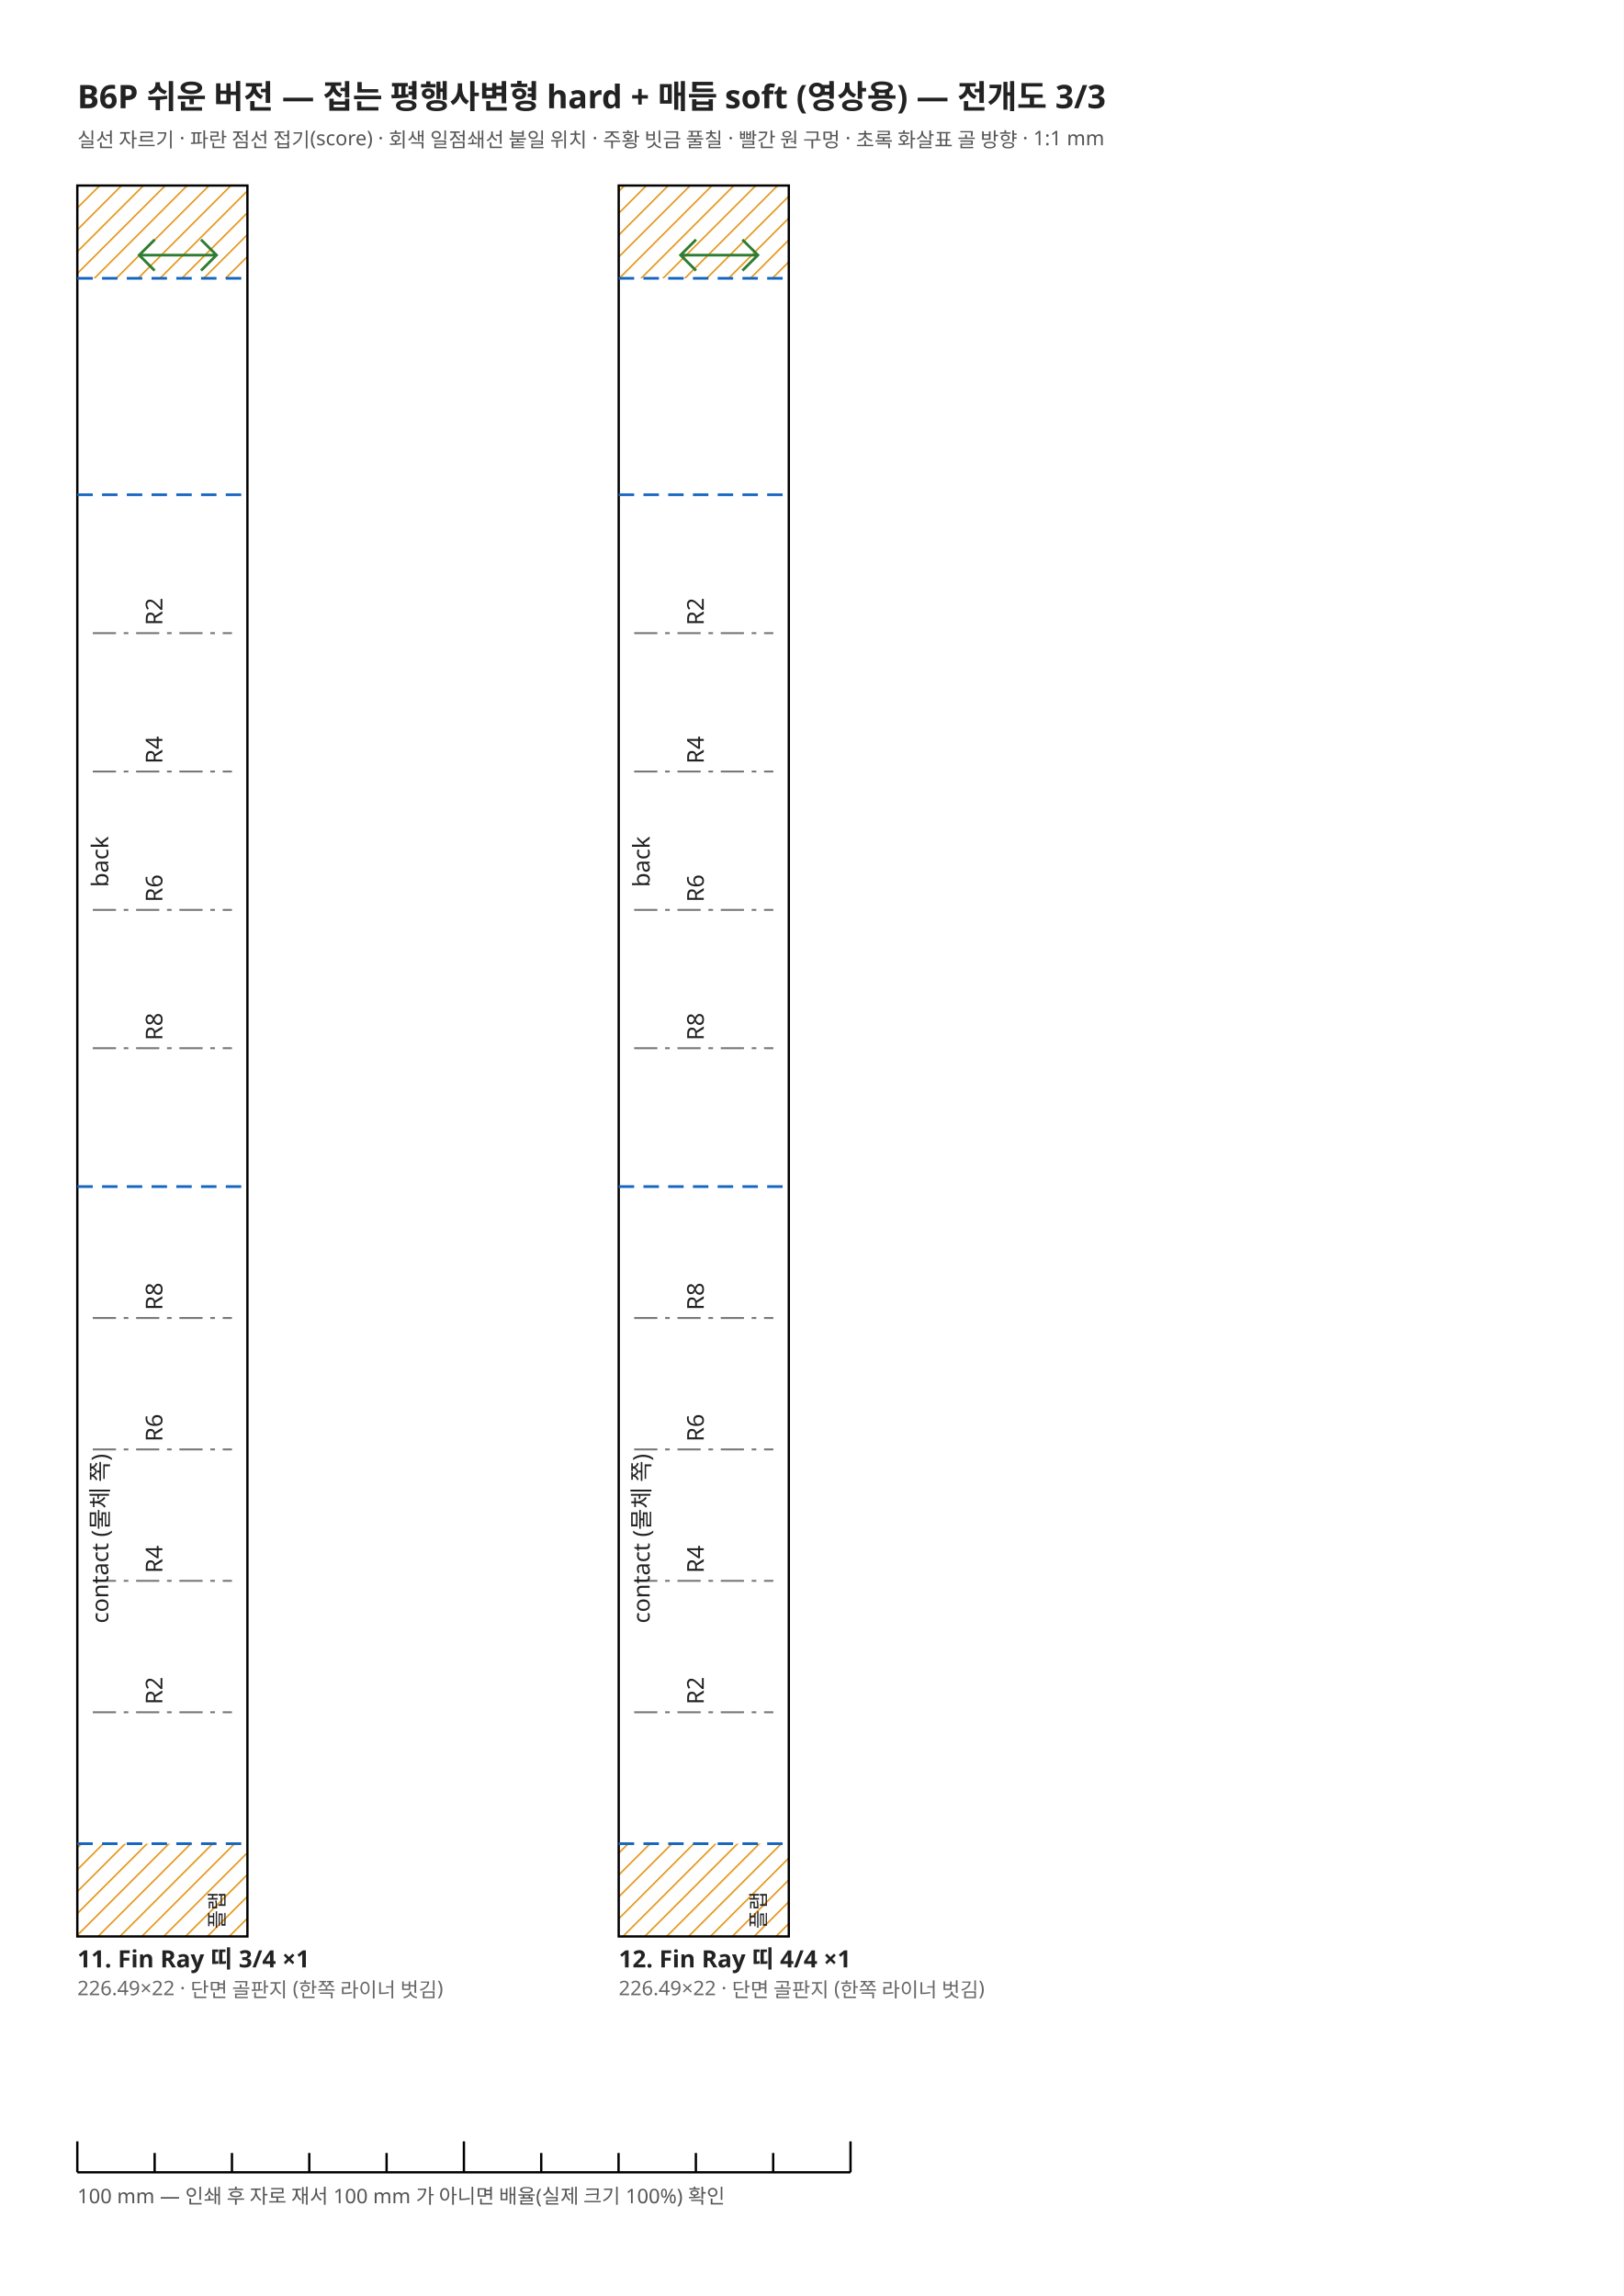
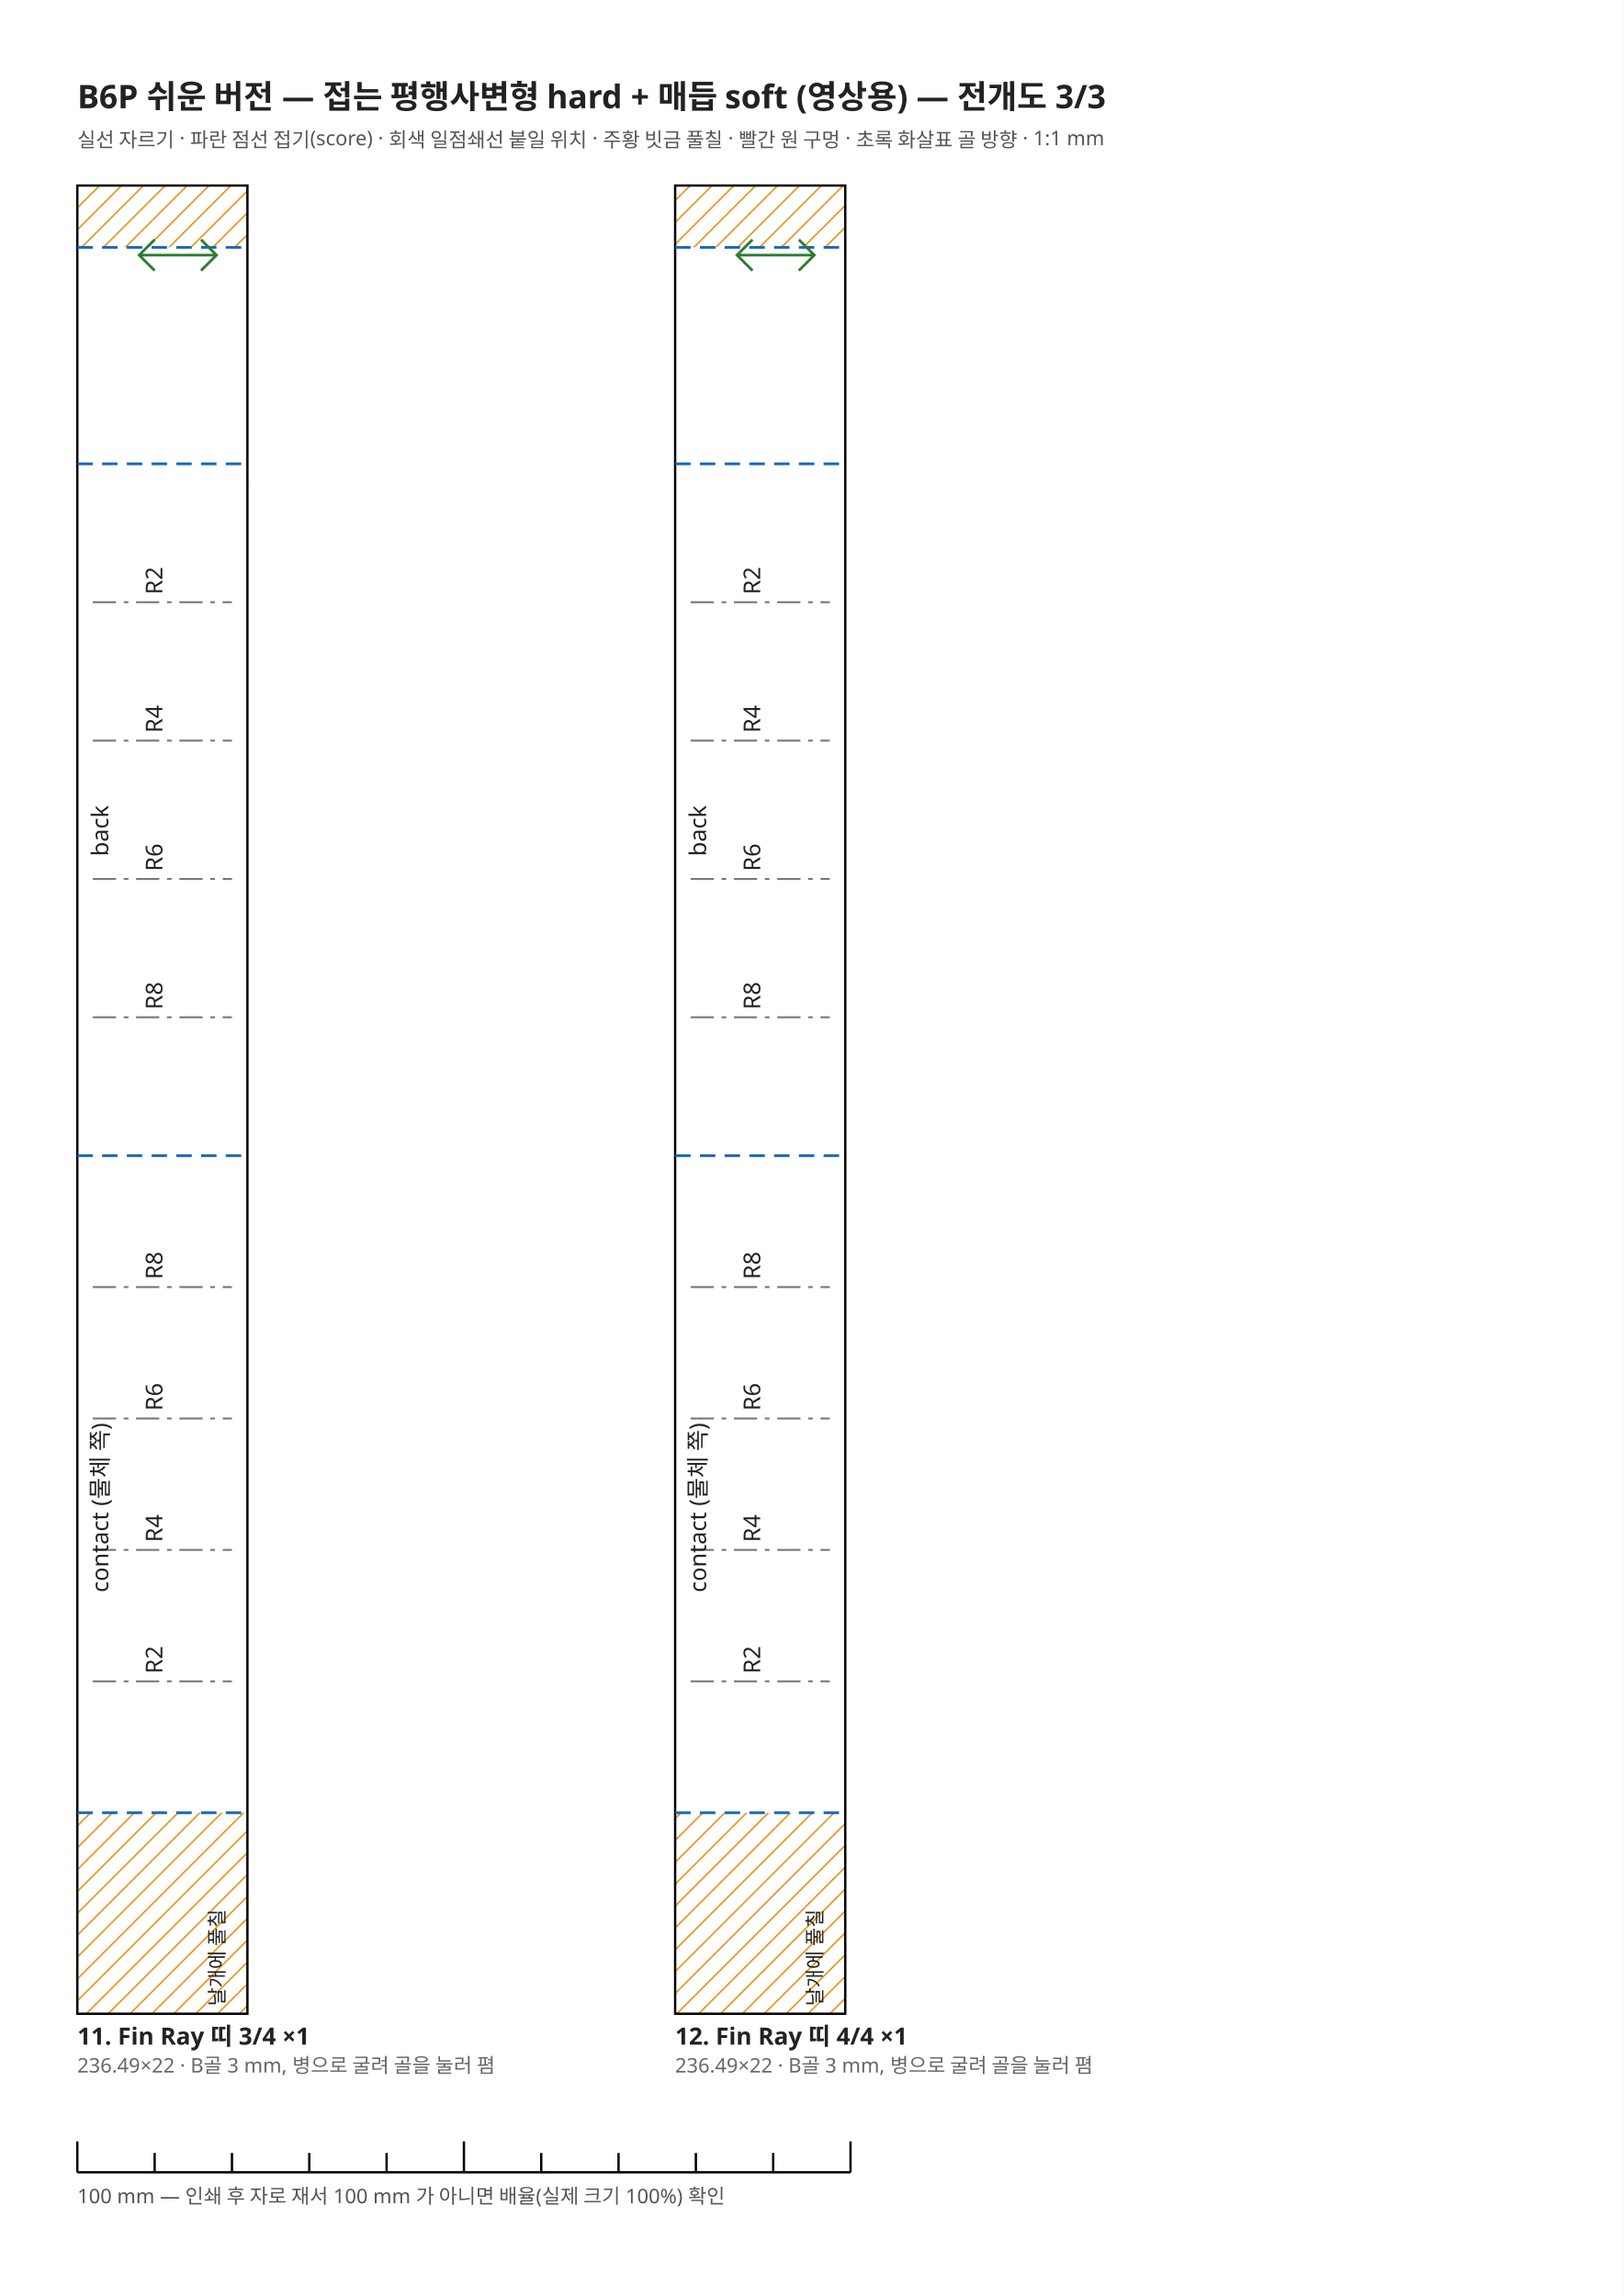
<svg xmlns="http://www.w3.org/2000/svg" width="210mm" height="297mm" viewBox="0 0 210 297">
  <defs>
    <pattern id="hatch" width="2" height="2" patternUnits="userSpaceOnUse" patternTransform="rotate(45)">
      <path d="M0 0V2" stroke="#e08a00" stroke-width=".35" />
    </pattern>
  </defs>
  <style>
.cut{fill:none;stroke:#000;stroke-width:.3}
.score{fill:none;stroke:#1565c0;stroke-width:.35;stroke-dasharray:2 1.2}
.mark{fill:none;stroke:#777;stroke-width:.25;stroke-dasharray:3 1 .6 1}
.glue{fill:url(#hatch);stroke:none}
.hole{fill:none;stroke:#c62828;stroke-width:.3}
.cross{stroke:#c62828;stroke-width:.2}
.flute{fill:none;stroke:#2e7d32;stroke-width:.35}
text{font-family:"WenQuanYi Zen Hei","IBM Plex Sans KR","Apple SD Gothic Neo","Malgun Gothic",sans-serif;fill:#222}
.lbl{font-size:3.1px;font-weight:bold}.dim{font-size:2.6px;fill:#666}
.hdr{font-size:4.2px;font-weight:bold}.small{font-size:2.6px;fill:#555}
</style>
  <rect width="210" height="297" fill="#fff" />
  <text class="hdr" x="10" y="14">B6P 쉬운 버전 — 접는 평행사변형 hard + 매듭 soft (영상용) — 전개도 3/3</text>
  <text class="small" x="10" y="19">실선 자르기 · 파란 점선 접기(score) · 회색 일점쇄선 붙일 위치 · 주황 빗금 풀칠 · 빨간 원 구멍 · 초록 화살표 골 방향 · 1:1 mm</text>
-   <polygon class="glue" points="10,250.49 10,238.49 32,238.49 32,250.49" />
-   <polygon class="glue" points="10,36 10,24 32,24 32,36" />
-   <polygon class="cut" points="10,250.49 10,24 32,24 32,250.49" />
-   <polyline class="score" points="10,238.49 32,238.49" />
-   <polyline class="score" points="10,153.49 32,153.49" />
-   <polyline class="score" points="10,64 32,64" />
-   <polyline class="score" points="10,36 32,36" />
-   <polyline class="mark" points="12,221.49 30,221.49" />
-   <polyline class="mark" points="12,81.9 30,81.9" />
-   <polyline class="mark" points="12,204.49 30,204.49" />
-   <polyline class="mark" points="12,99.8 30,99.8" />
-   <polyline class="mark" points="12,187.49 30,187.49" />
-   <polyline class="mark" points="12,117.7 30,117.7" />
-   <polyline class="mark" points="12,170.49 30,170.49" />
-   <polyline class="mark" points="12,135.59 30,135.59" />
-   <text x="21" y="220.49" font-size="3" transform="rotate(-90 21 220.49)">R2</text>
-   <text x="21" y="80.9" font-size="3" transform="rotate(-90 21 80.9)">R2</text>
-   <text x="21" y="203.49" font-size="3" transform="rotate(-90 21 203.49)">R4</text>
-   <text x="21" y="98.8" font-size="3" transform="rotate(-90 21 98.8)">R4</text>
-   <text x="21" y="186.49" font-size="3" transform="rotate(-90 21 186.49)">R6</text>
-   <text x="21" y="116.7" font-size="3" transform="rotate(-90 21 116.7)">R6</text>
-   <text x="21" y="169.49" font-size="3" transform="rotate(-90 21 169.49)">R8</text>
-   <text x="21" y="134.59" font-size="3" transform="rotate(-90 21 134.59)">R8</text>
-   <text x="14" y="209.99" font-size="3" transform="rotate(-90 14 209.99)">contact (물체 쪽)</text>
-   <text x="14" y="114.75" font-size="3" transform="rotate(-90 14 114.75)">back</text>
-   <text x="29" y="249.49" font-size="2.6" transform="rotate(-90 29 249.49)">플랩</text>
+   <polygon class="glue" points="10,260.49 10,234.49 32,234.49 32,260.49" />
+   <polygon class="glue" points="10,32 10,24 32,24 32,32" />
+   <polygon class="cut" points="10,260.49 10,24 32,24 32,260.49" />
+   <polyline class="score" points="10,234.49 32,234.49" />
+   <polyline class="score" points="10,149.49 32,149.49" />
+   <polyline class="score" points="10,60 32,60" />
+   <polyline class="score" points="10,32 32,32" />
+   <polyline class="mark" points="12,217.49 30,217.49" />
+   <polyline class="mark" points="12,77.9 30,77.9" />
+   <polyline class="mark" points="12,200.49 30,200.49" />
+   <polyline class="mark" points="12,95.8 30,95.8" />
+   <polyline class="mark" points="12,183.49 30,183.49" />
+   <polyline class="mark" points="12,113.7 30,113.7" />
+   <polyline class="mark" points="12,166.49 30,166.49" />
+   <polyline class="mark" points="12,131.59 30,131.59" />
+   <text x="21" y="216.49" font-size="3" transform="rotate(-90 21 216.49)">R2</text>
+   <text x="21" y="76.9" font-size="3" transform="rotate(-90 21 76.9)">R2</text>
+   <text x="21" y="199.49" font-size="3" transform="rotate(-90 21 199.49)">R4</text>
+   <text x="21" y="94.8" font-size="3" transform="rotate(-90 21 94.8)">R4</text>
+   <text x="21" y="182.49" font-size="3" transform="rotate(-90 21 182.49)">R6</text>
+   <text x="21" y="112.7" font-size="3" transform="rotate(-90 21 112.7)">R6</text>
+   <text x="21" y="165.49" font-size="3" transform="rotate(-90 21 165.49)">R8</text>
+   <text x="21" y="130.59" font-size="3" transform="rotate(-90 21 130.59)">R8</text>
+   <text x="14" y="205.99" font-size="3" transform="rotate(-90 14 205.99)">contact (물체 쪽)</text>
+   <text x="14" y="110.75" font-size="3" transform="rotate(-90 14 110.75)">back</text>
+   <text x="29" y="259.49" font-size="2.6" transform="rotate(-90 29 259.49)">날개에 풀칠</text>
  <path class="flute" d="M18 33H28M26 31L28 33L26 35M20 31L18 33L20 35" />
-   <text class="lbl" x="10" y="254.49">11. Fin Ray 띠 3/4 ×1</text>
-   <text class="dim" x="10" y="258.09">226.49×22 · 단면 골판지 (한쪽 라이너 벗김)</text>
-   <polygon class="glue" points="80.02,250.49 80.02,238.49 102.02,238.49 102.02,250.49" />
-   <polygon class="glue" points="80.02,36 80.02,24 102.02,24 102.02,36" />
-   <polygon class="cut" points="80.02,250.49 80.02,24 102.02,24 102.02,250.49" />
-   <polyline class="score" points="80.02,238.49 102.02,238.49" />
-   <polyline class="score" points="80.02,153.49 102.02,153.49" />
-   <polyline class="score" points="80.02,64 102.02,64" />
-   <polyline class="score" points="80.02,36 102.02,36" />
-   <polyline class="mark" points="82.02,221.49 100.02,221.49" />
-   <polyline class="mark" points="82.02,81.9 100.02,81.9" />
-   <polyline class="mark" points="82.02,204.49 100.02,204.49" />
-   <polyline class="mark" points="82.02,99.8 100.02,99.8" />
-   <polyline class="mark" points="82.02,187.49 100.02,187.49" />
-   <polyline class="mark" points="82.02,117.7 100.02,117.7" />
-   <polyline class="mark" points="82.02,170.49 100.02,170.49" />
-   <polyline class="mark" points="82.02,135.59 100.02,135.59" />
-   <text x="91.02" y="220.49" font-size="3" transform="rotate(-90 91.02 220.49)">R2</text>
-   <text x="91.02" y="80.9" font-size="3" transform="rotate(-90 91.02 80.9)">R2</text>
-   <text x="91.02" y="203.49" font-size="3" transform="rotate(-90 91.02 203.49)">R4</text>
-   <text x="91.02" y="98.8" font-size="3" transform="rotate(-90 91.02 98.8)">R4</text>
-   <text x="91.02" y="186.49" font-size="3" transform="rotate(-90 91.02 186.49)">R6</text>
-   <text x="91.02" y="116.7" font-size="3" transform="rotate(-90 91.02 116.7)">R6</text>
-   <text x="91.02" y="169.49" font-size="3" transform="rotate(-90 91.02 169.49)">R8</text>
-   <text x="91.02" y="134.59" font-size="3" transform="rotate(-90 91.02 134.59)">R8</text>
-   <text x="84.02" y="209.99" font-size="3" transform="rotate(-90 84.02 209.99)">contact (물체 쪽)</text>
-   <text x="84.02" y="114.75" font-size="3" transform="rotate(-90 84.02 114.75)">back</text>
-   <text x="99.02" y="249.49" font-size="2.6" transform="rotate(-90 99.02 249.49)">플랩</text>
-   <path class="flute" d="M88.02 33H98.02M96.02 31L98.02 33L96.02 35M90.02 31L88.02 33L90.02 35" />
-   <text class="lbl" x="80.02" y="254.49">12. Fin Ray 띠 4/4 ×1</text>
-   <text class="dim" x="80.02" y="258.09">226.49×22 · 단면 골판지 (한쪽 라이너 벗김)</text>
+   <text class="lbl" x="10" y="264.49">11. Fin Ray 띠 3/4 ×1</text>
+   <text class="dim" x="10" y="268.09">236.49×22 · B골 3 mm, 병으로 굴려 골을 눌러 폄</text>
+   <polygon class="glue" points="87.32,260.49 87.32,234.49 109.32,234.49 109.32,260.49" />
+   <polygon class="glue" points="87.32,32 87.32,24 109.32,24 109.32,32" />
+   <polygon class="cut" points="87.32,260.49 87.32,24 109.32,24 109.32,260.49" />
+   <polyline class="score" points="87.32,234.49 109.32,234.49" />
+   <polyline class="score" points="87.32,149.49 109.32,149.49" />
+   <polyline class="score" points="87.32,60 109.32,60" />
+   <polyline class="score" points="87.32,32 109.32,32" />
+   <polyline class="mark" points="89.32,217.49 107.32,217.49" />
+   <polyline class="mark" points="89.32,77.9 107.32,77.9" />
+   <polyline class="mark" points="89.32,200.49 107.32,200.49" />
+   <polyline class="mark" points="89.32,95.8 107.32,95.8" />
+   <polyline class="mark" points="89.32,183.49 107.32,183.49" />
+   <polyline class="mark" points="89.32,113.7 107.32,113.7" />
+   <polyline class="mark" points="89.32,166.49 107.32,166.49" />
+   <polyline class="mark" points="89.32,131.59 107.32,131.59" />
+   <text x="98.32" y="216.49" font-size="3" transform="rotate(-90 98.32 216.49)">R2</text>
+   <text x="98.32" y="76.9" font-size="3" transform="rotate(-90 98.32 76.9)">R2</text>
+   <text x="98.32" y="199.49" font-size="3" transform="rotate(-90 98.32 199.49)">R4</text>
+   <text x="98.32" y="94.8" font-size="3" transform="rotate(-90 98.32 94.8)">R4</text>
+   <text x="98.32" y="182.49" font-size="3" transform="rotate(-90 98.32 182.49)">R6</text>
+   <text x="98.32" y="112.7" font-size="3" transform="rotate(-90 98.32 112.7)">R6</text>
+   <text x="98.32" y="165.49" font-size="3" transform="rotate(-90 98.32 165.49)">R8</text>
+   <text x="98.32" y="130.59" font-size="3" transform="rotate(-90 98.32 130.59)">R8</text>
+   <text x="91.32" y="205.99" font-size="3" transform="rotate(-90 91.32 205.99)">contact (물체 쪽)</text>
+   <text x="91.32" y="110.75" font-size="3" transform="rotate(-90 91.32 110.75)">back</text>
+   <text x="106.32" y="259.49" font-size="2.6" transform="rotate(-90 106.32 259.49)">날개에 풀칠</text>
+   <path class="flute" d="M95.32 33H105.32M103.32 31L105.32 33L103.32 35M97.32 31L95.32 33L97.32 35" />
+   <text class="lbl" x="87.32" y="264.49">12. Fin Ray 띠 4/4 ×1</text>
+   <text class="dim" x="87.32" y="268.09">236.49×22 · B골 3 mm, 병으로 굴려 골을 눌러 폄</text>
  <path class="cut" d="M10 281h100" />
  <path class="cut" d="M10 281v-4" />
  <path class="cut" d="M20 281v-2.5" />
  <path class="cut" d="M30 281v-2.5" />
  <path class="cut" d="M40 281v-2.5" />
  <path class="cut" d="M50 281v-2.5" />
  <path class="cut" d="M60 281v-4" />
  <path class="cut" d="M70 281v-2.5" />
  <path class="cut" d="M80 281v-2.5" />
  <path class="cut" d="M90 281v-2.5" />
  <path class="cut" d="M100 281v-2.5" />
  <path class="cut" d="M110 281v-4" />
  <text class="small" x="10" y="285">100 mm — 인쇄 후 자로 재서 100 mm 가 아니면 배율(실제 크기 100%) 확인</text>
</svg>
